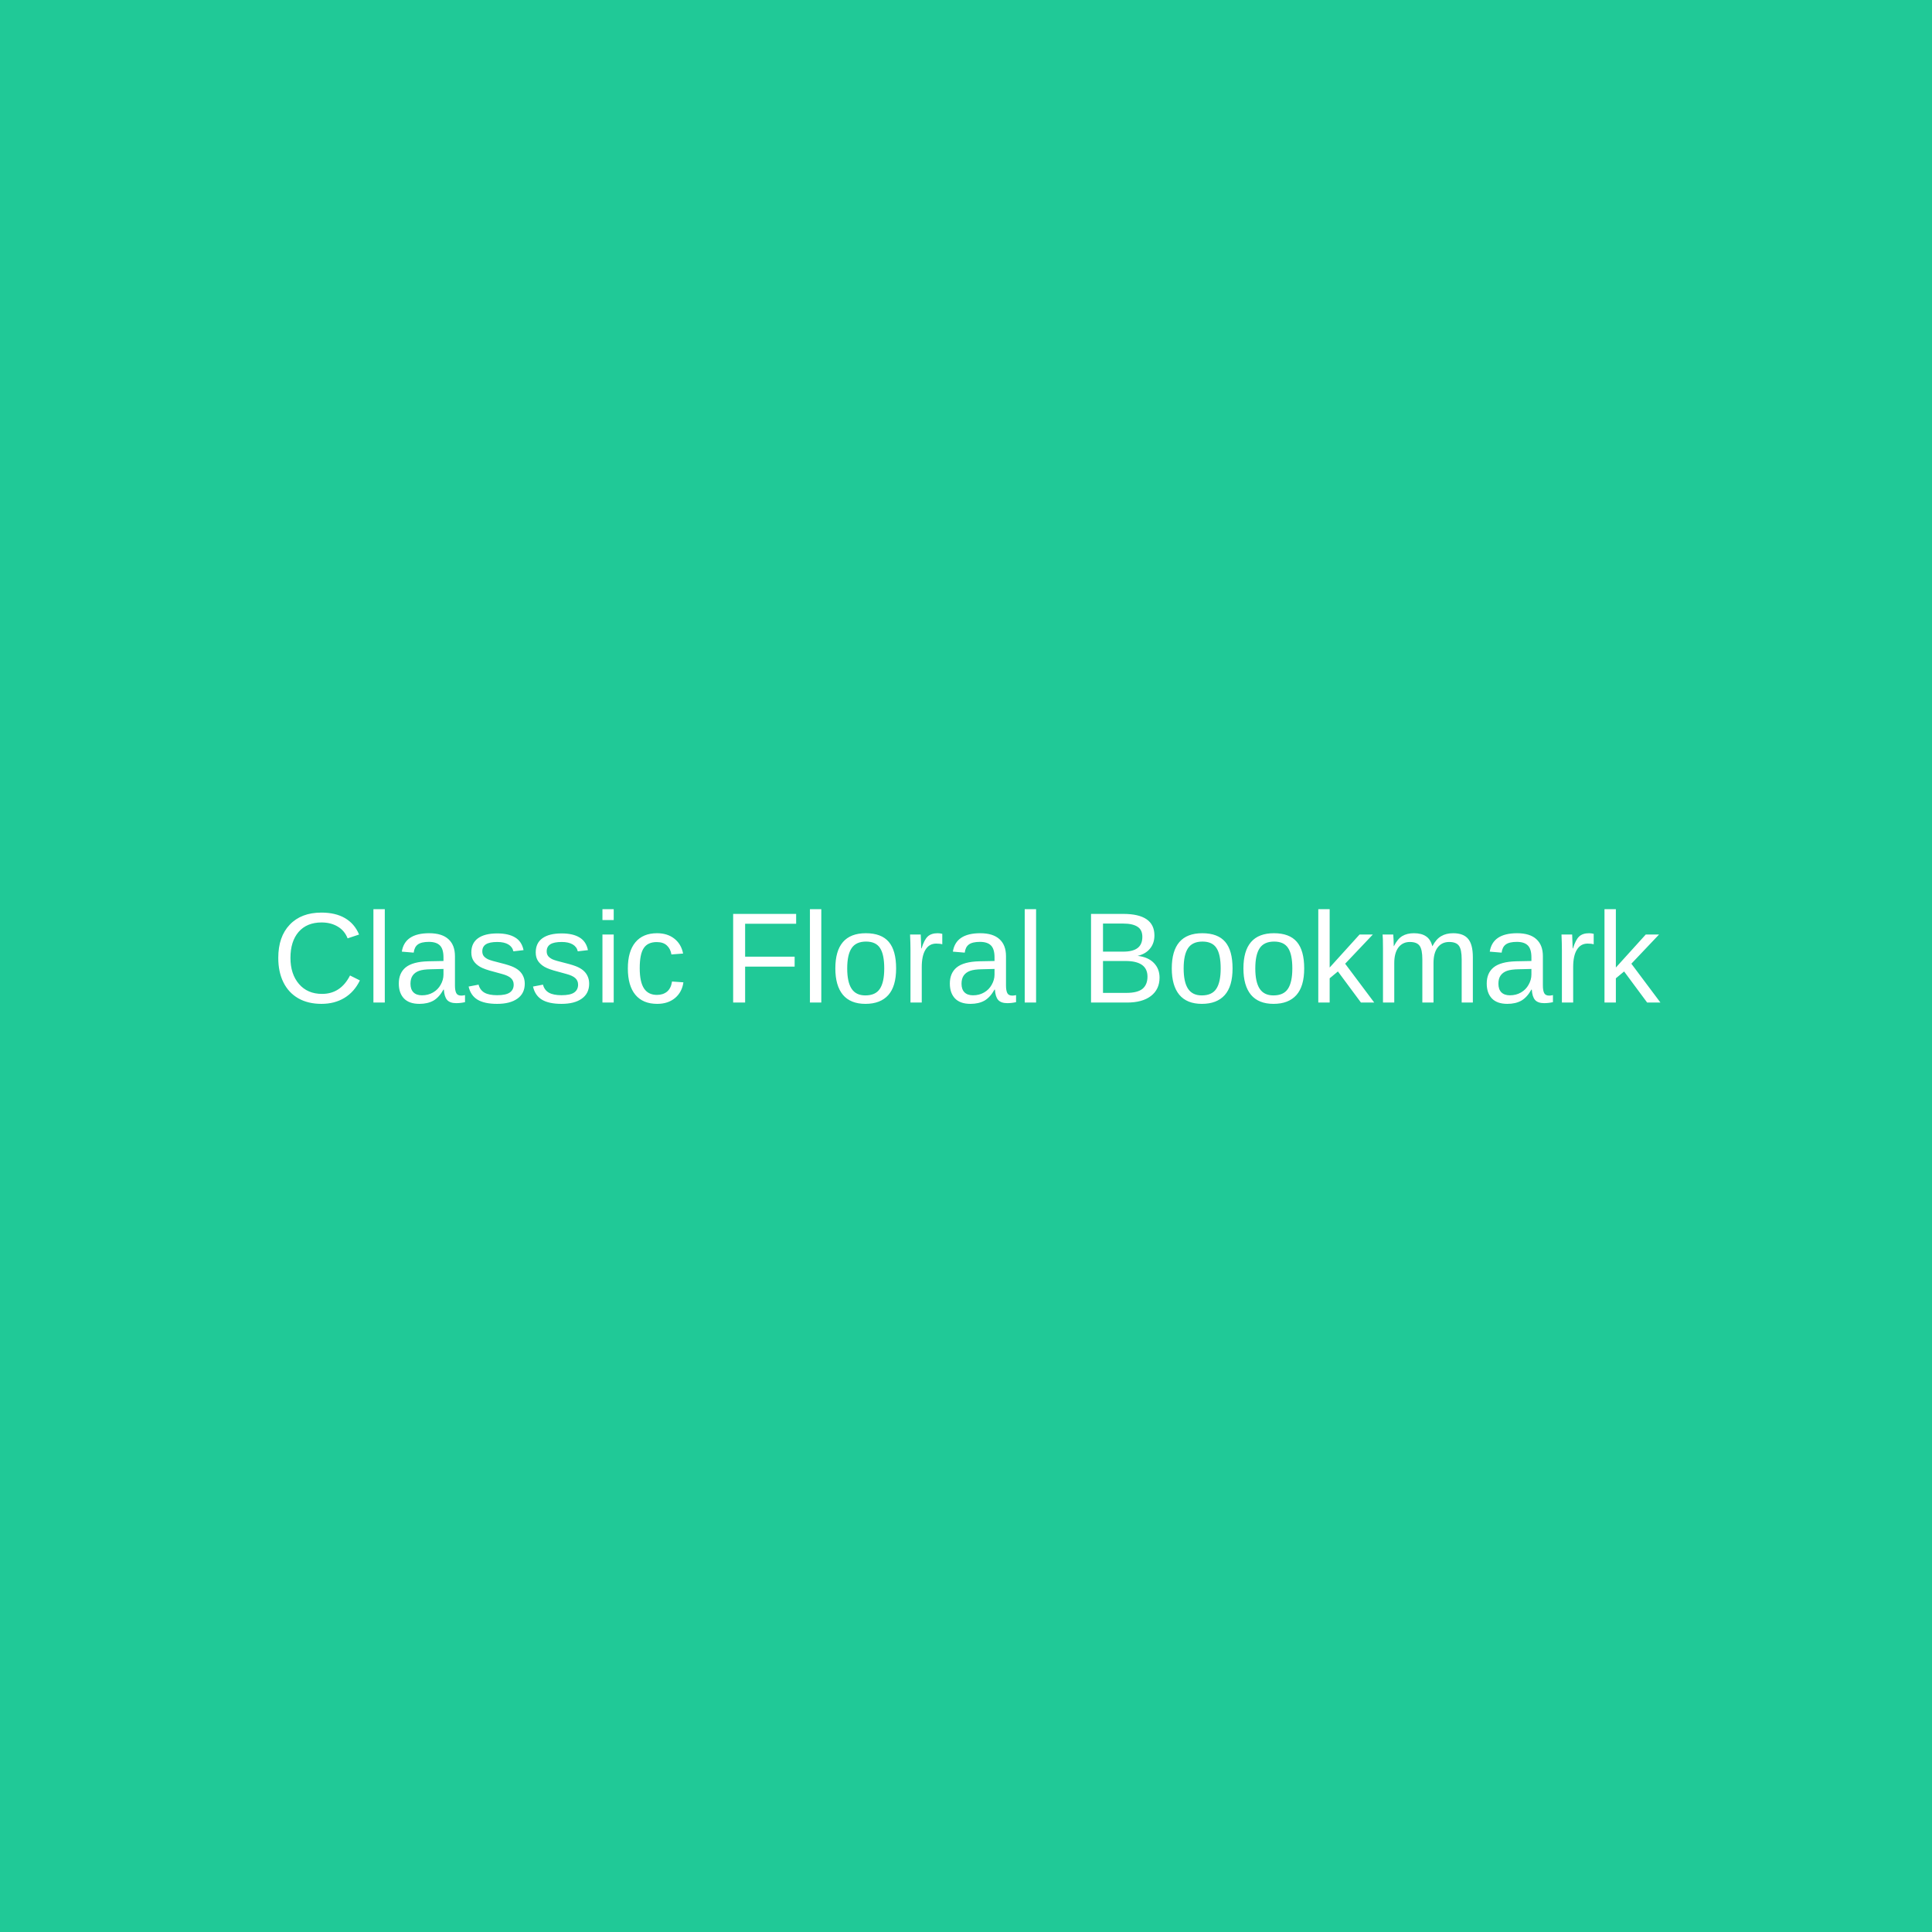
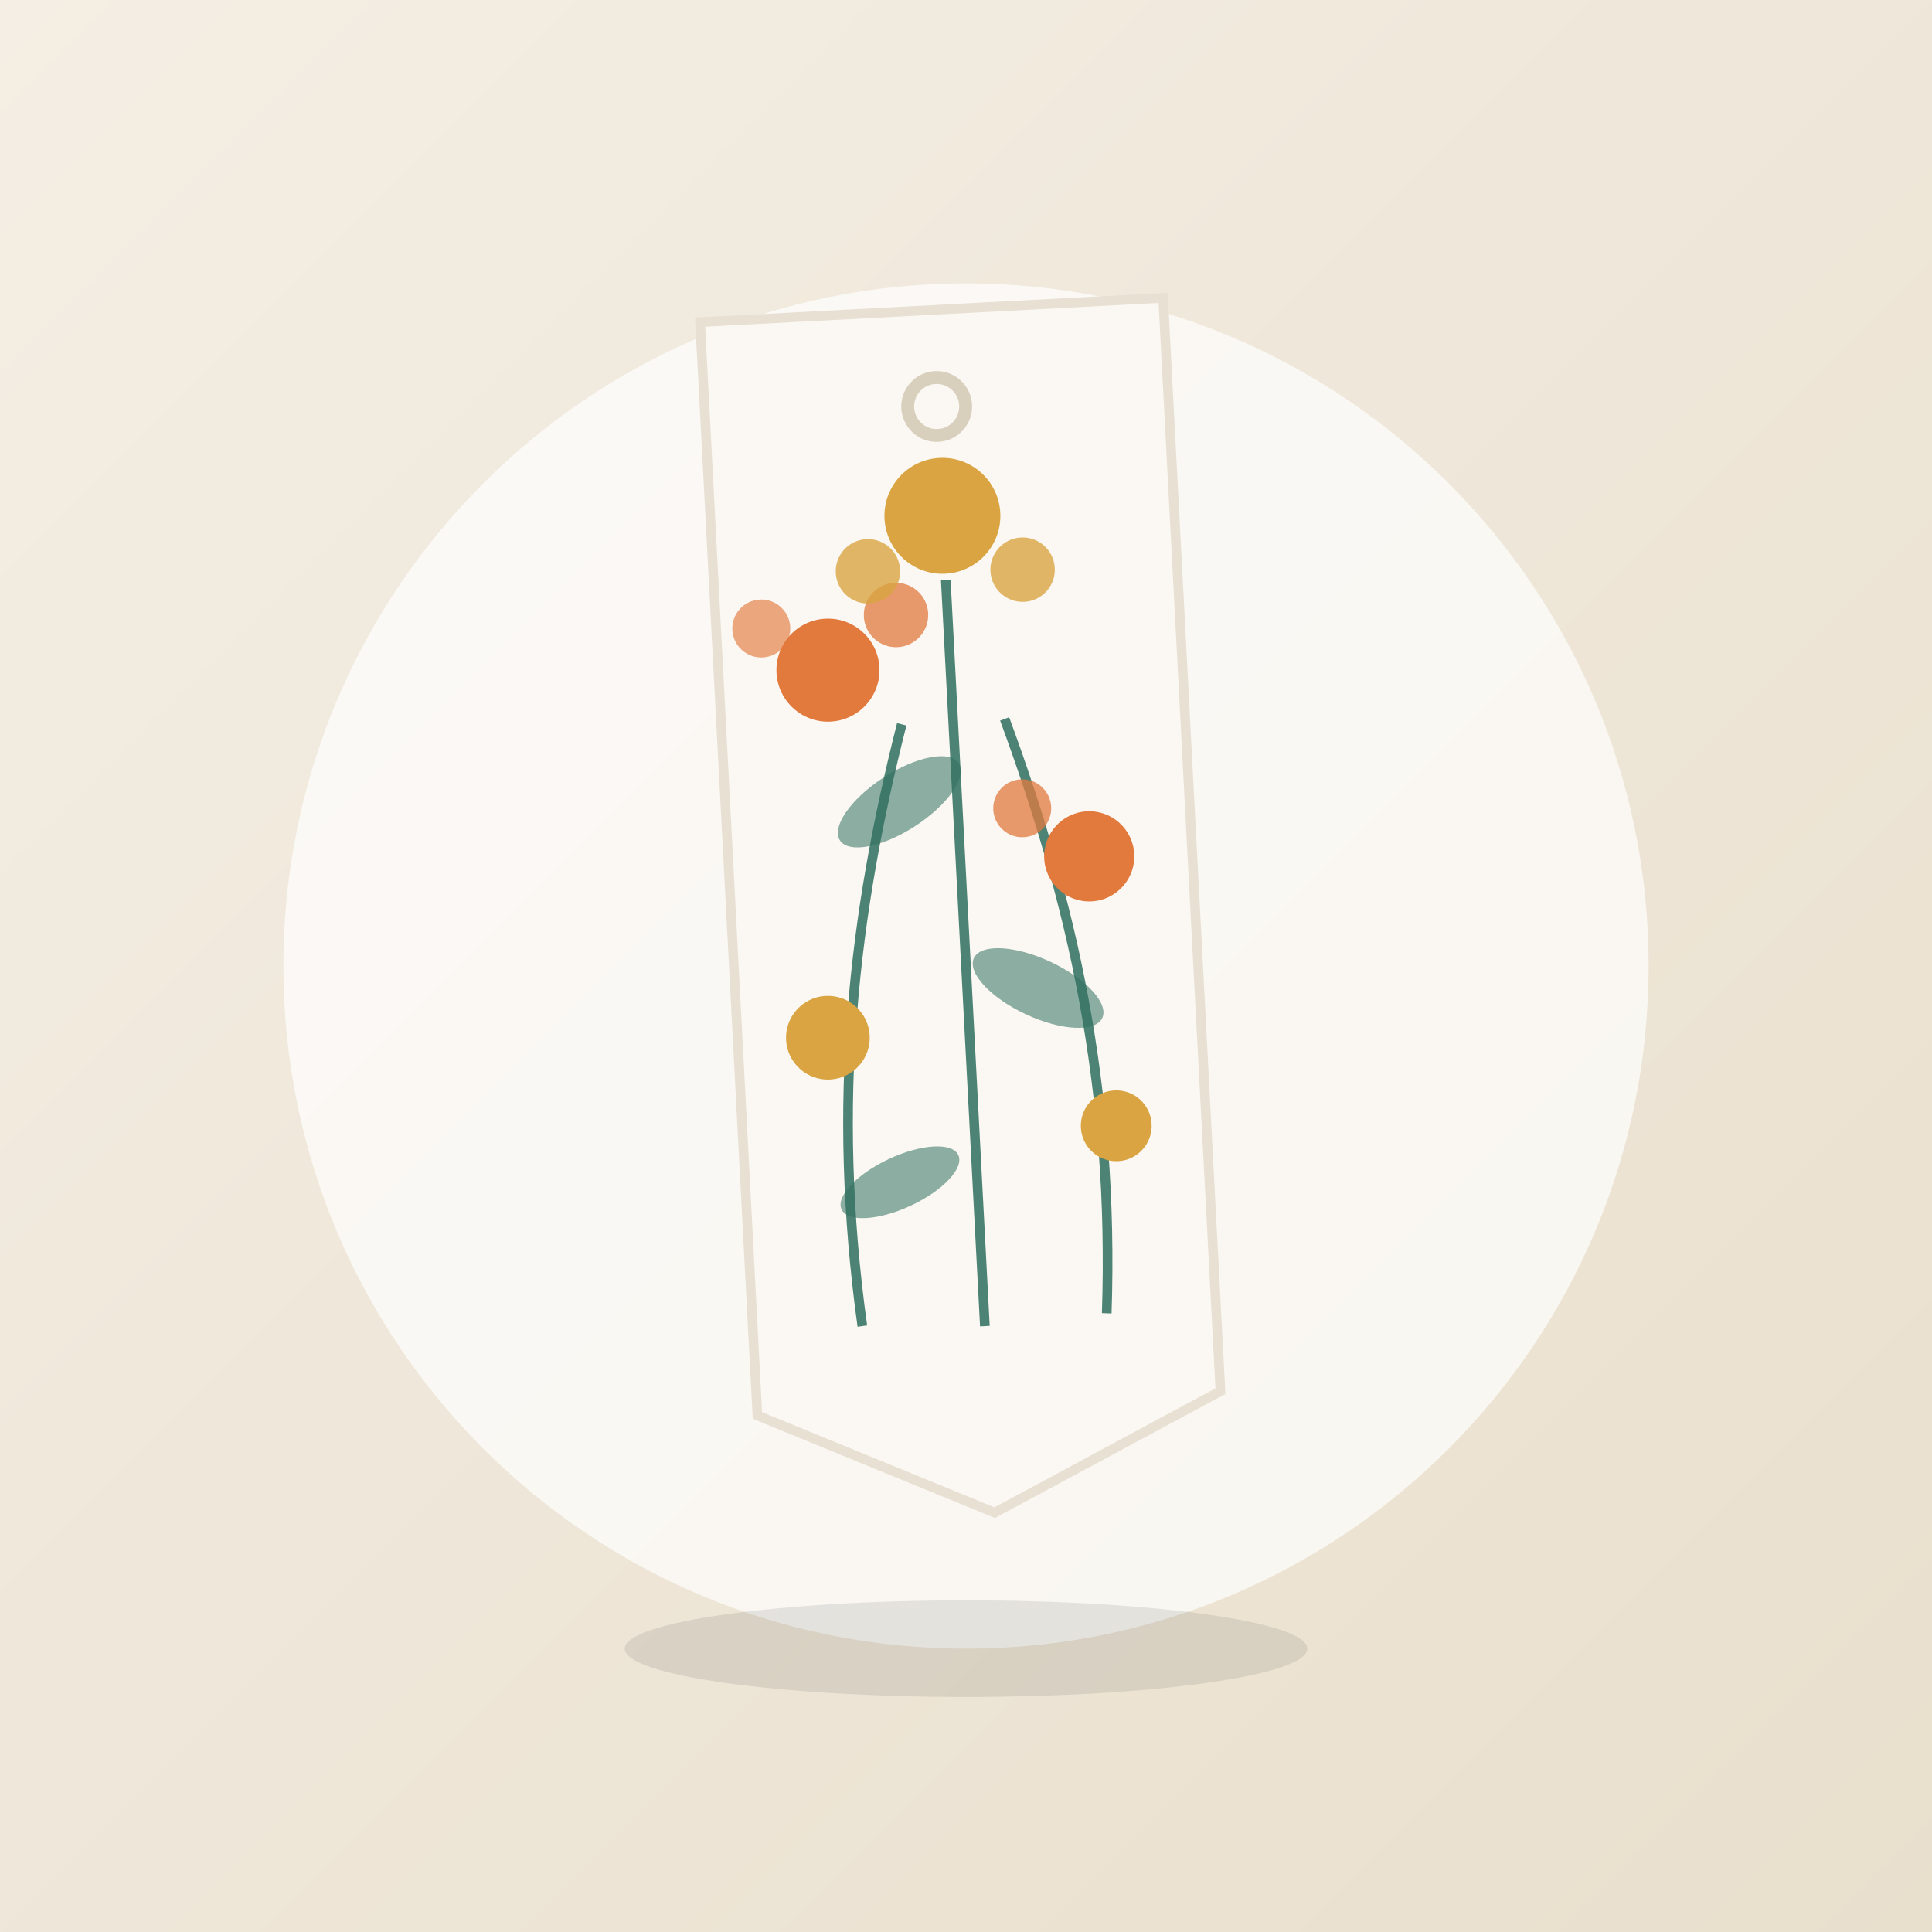
- <svg xmlns="http://www.w3.org/2000/svg" width="300" height="300" viewBox="0 0 300 300">
-   <rect width="300" height="300" fill="#20c997" />
-   <text x="50%" y="50%" dominant-baseline="middle" text-anchor="middle" font-family="Arial, sans-serif" font-size="20" fill="#ffffff">Classic Floral Bookmark</text>
+ <svg xmlns="http://www.w3.org/2000/svg" width="600" height="600" viewBox="0 0 600 600" role="img" aria-label="Classic Floral Bookmark: a cream bookmark printed with orange and gold blooms">
+   <defs>
+     <linearGradient id="bg3" x1="0" y1="0" x2="1" y2="1">
+       <stop offset="0" stop-color="#f4eee4" />
+       <stop offset="1" stop-color="#e9dfcd" />
+     </linearGradient>
+   </defs>
+   <rect width="600" height="600" fill="url(#bg3)" />
+   <circle cx="300" cy="300" r="212" fill="#ffffff" opacity=".7" />
+   <ellipse cx="300" cy="512" rx="106" ry="15" fill="#1f1d1a" opacity=".1" />
+   <g transform="rotate(-3 300 300)">
+     <path d="M228 96h144v340l-72 34-72-34z" fill="#fbf8f3" stroke="#e8e0d3" stroke-width="3" />
+     <g stroke="#2f6f5e" stroke-width="3" fill="none" opacity=".85">
+       <path d="M262 410c-6-70 4-128 22-186M338 410c6-70-4-128-22-186M300 412V180" />
+     </g>
+     <g fill="#e2793d">
+       <g transform="translate(262,206)">
+         <circle r="16" />
+         <circle cx="22" cy="-16" r="10" opacity=".75" />
+         <circle cx="-20" cy="-14" r="9" opacity=".65" />
+       </g>
+       <g transform="translate(340,268)">
+         <circle r="14" />
+         <circle cx="-20" cy="-16" r="9" opacity=".75" />
+       </g>
+     </g>
+     <g fill="#d9a441">
+       <g transform="translate(300,160)">
+         <circle r="18" />
+         <circle cx="24" cy="18" r="10" opacity=".8" />
+         <circle cx="-24" cy="16" r="10" opacity=".8" />
+       </g>
+       <circle cx="256" cy="320" r="13" />
+       <circle cx="344" cy="352" r="11" />
+     </g>
+     <g fill="#2f6f5e" opacity=".55">
+       <ellipse cx="282" cy="248" rx="22" ry="9" transform="rotate(-30 282 248)" />
+       <ellipse cx="322" cy="308" rx="22" ry="9" transform="rotate(28 322 308)" />
+       <ellipse cx="276" cy="366" rx="20" ry="8" transform="rotate(-22 276 366)" />
+     </g>
+     <circle cx="300" cy="126" r="9" fill="none" stroke="#d9cfbd" stroke-width="4" />
+   </g>
</svg>
